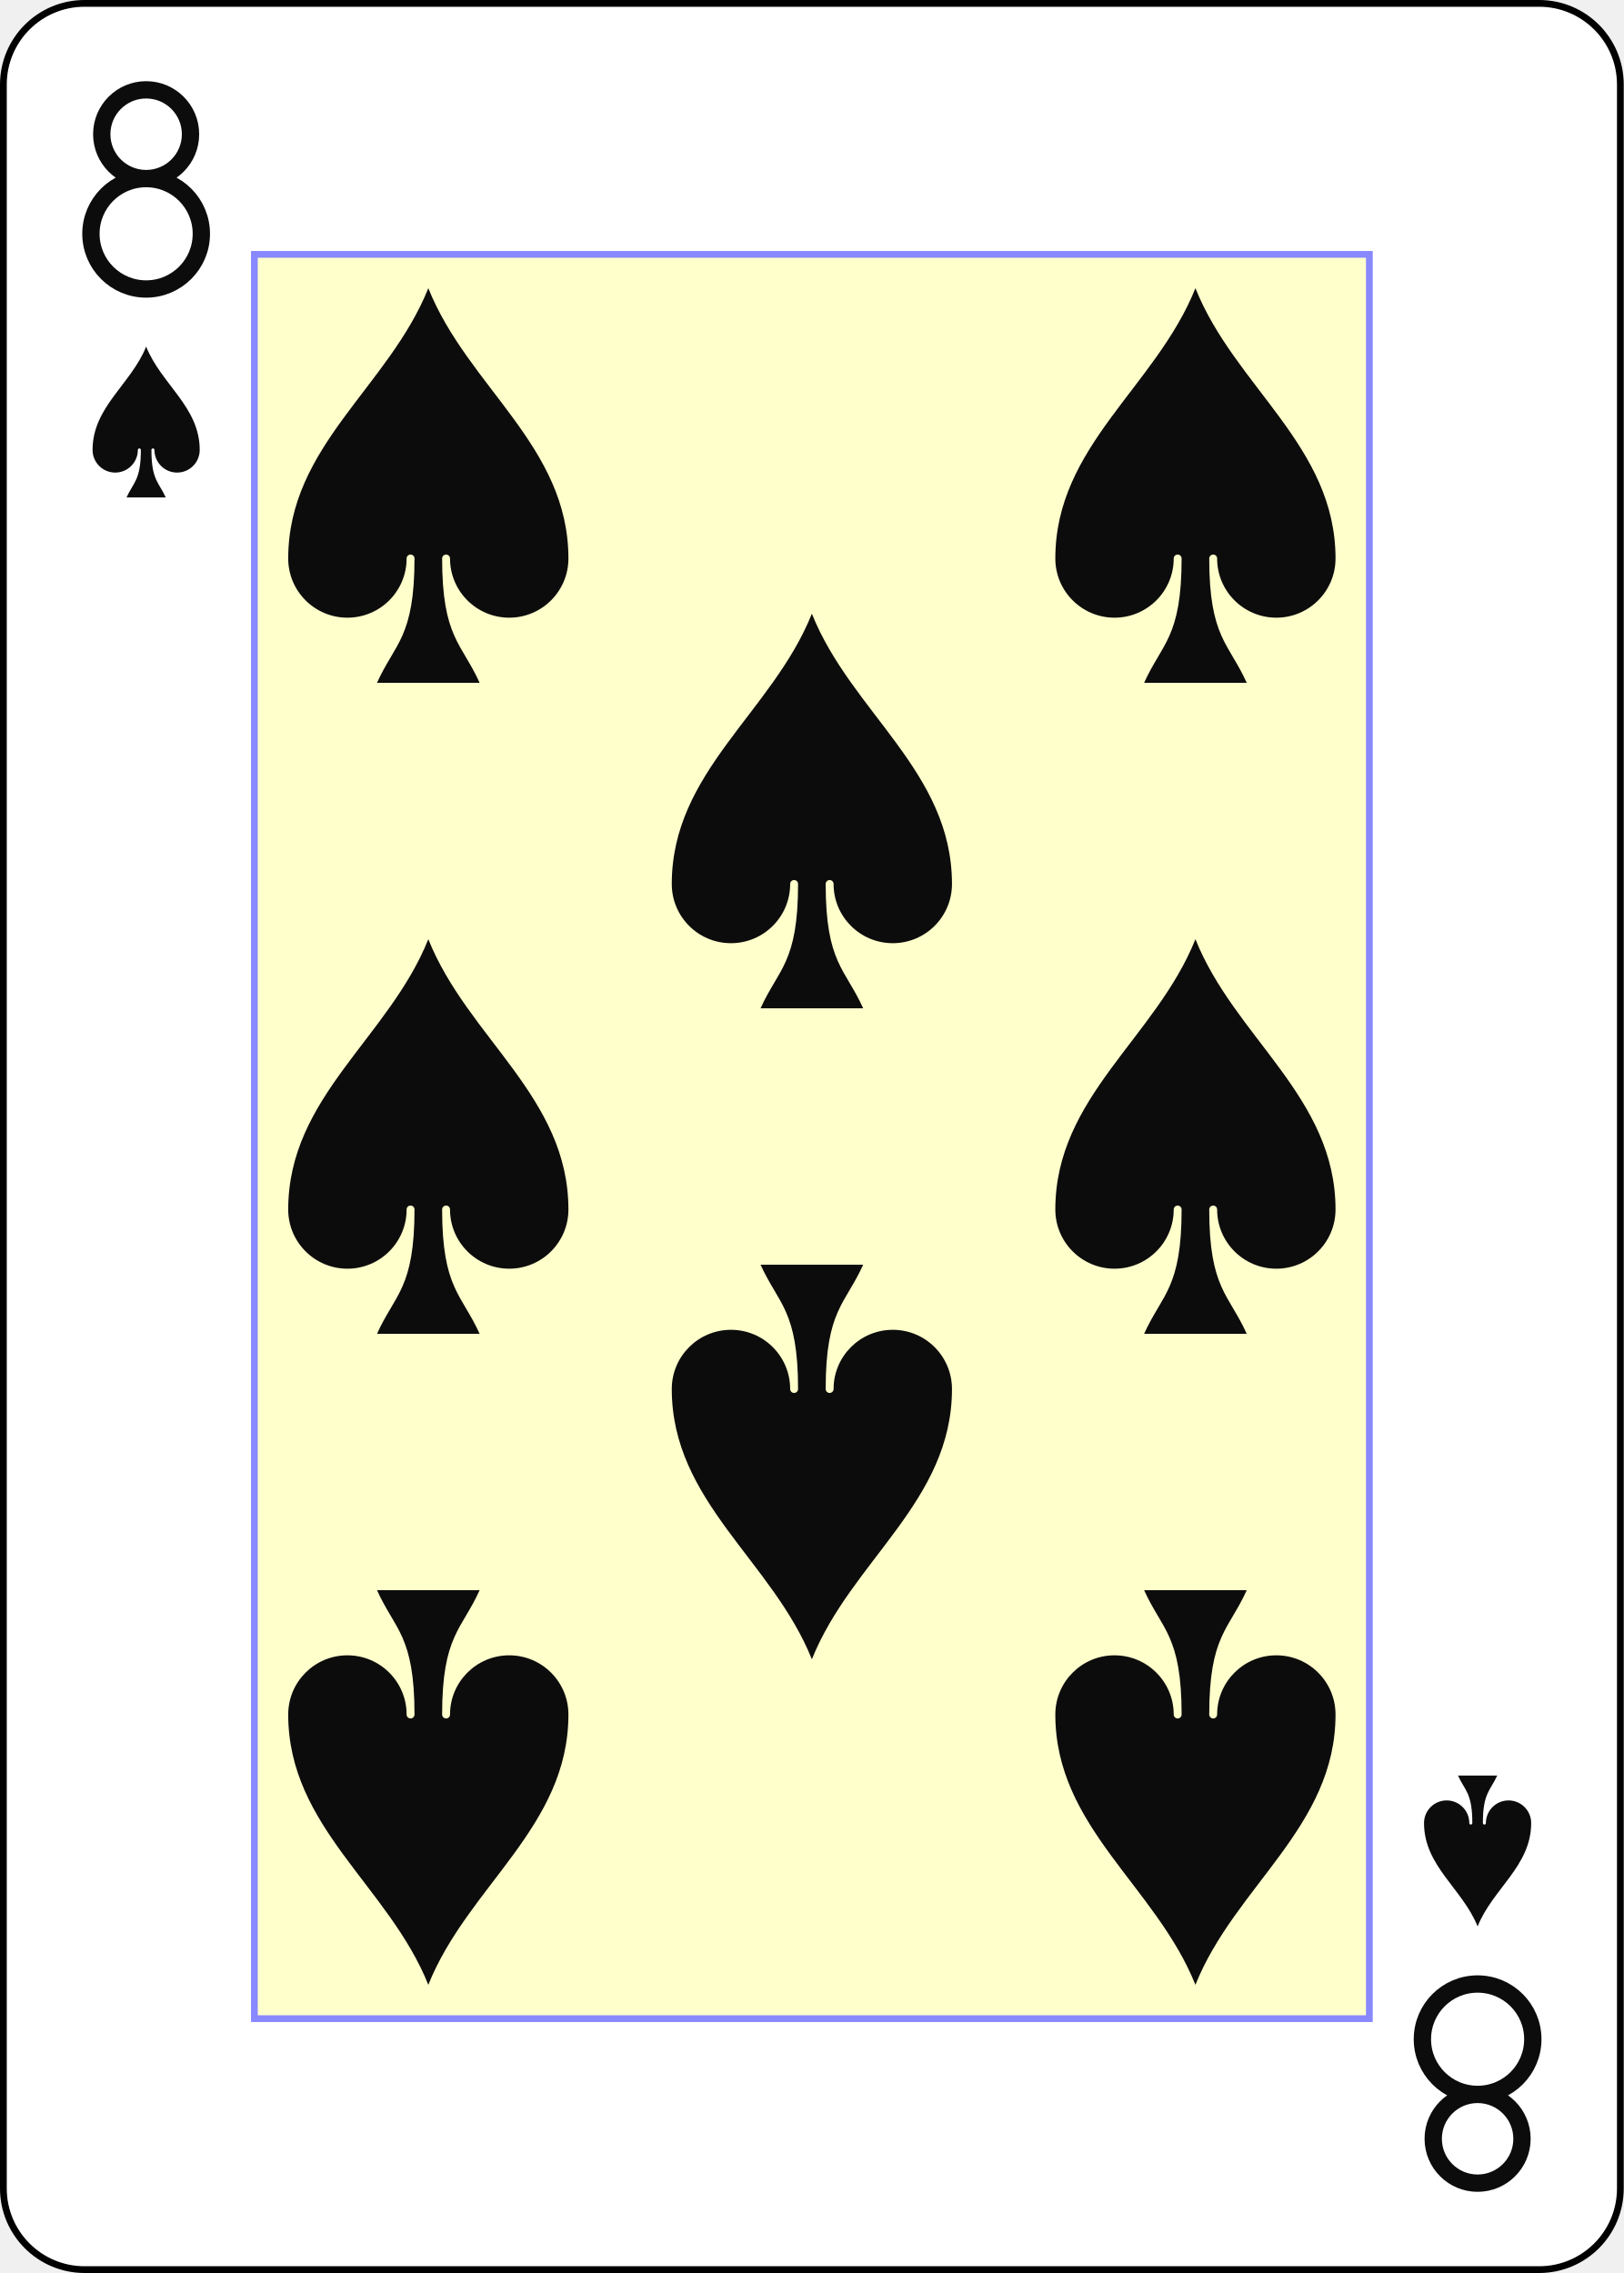
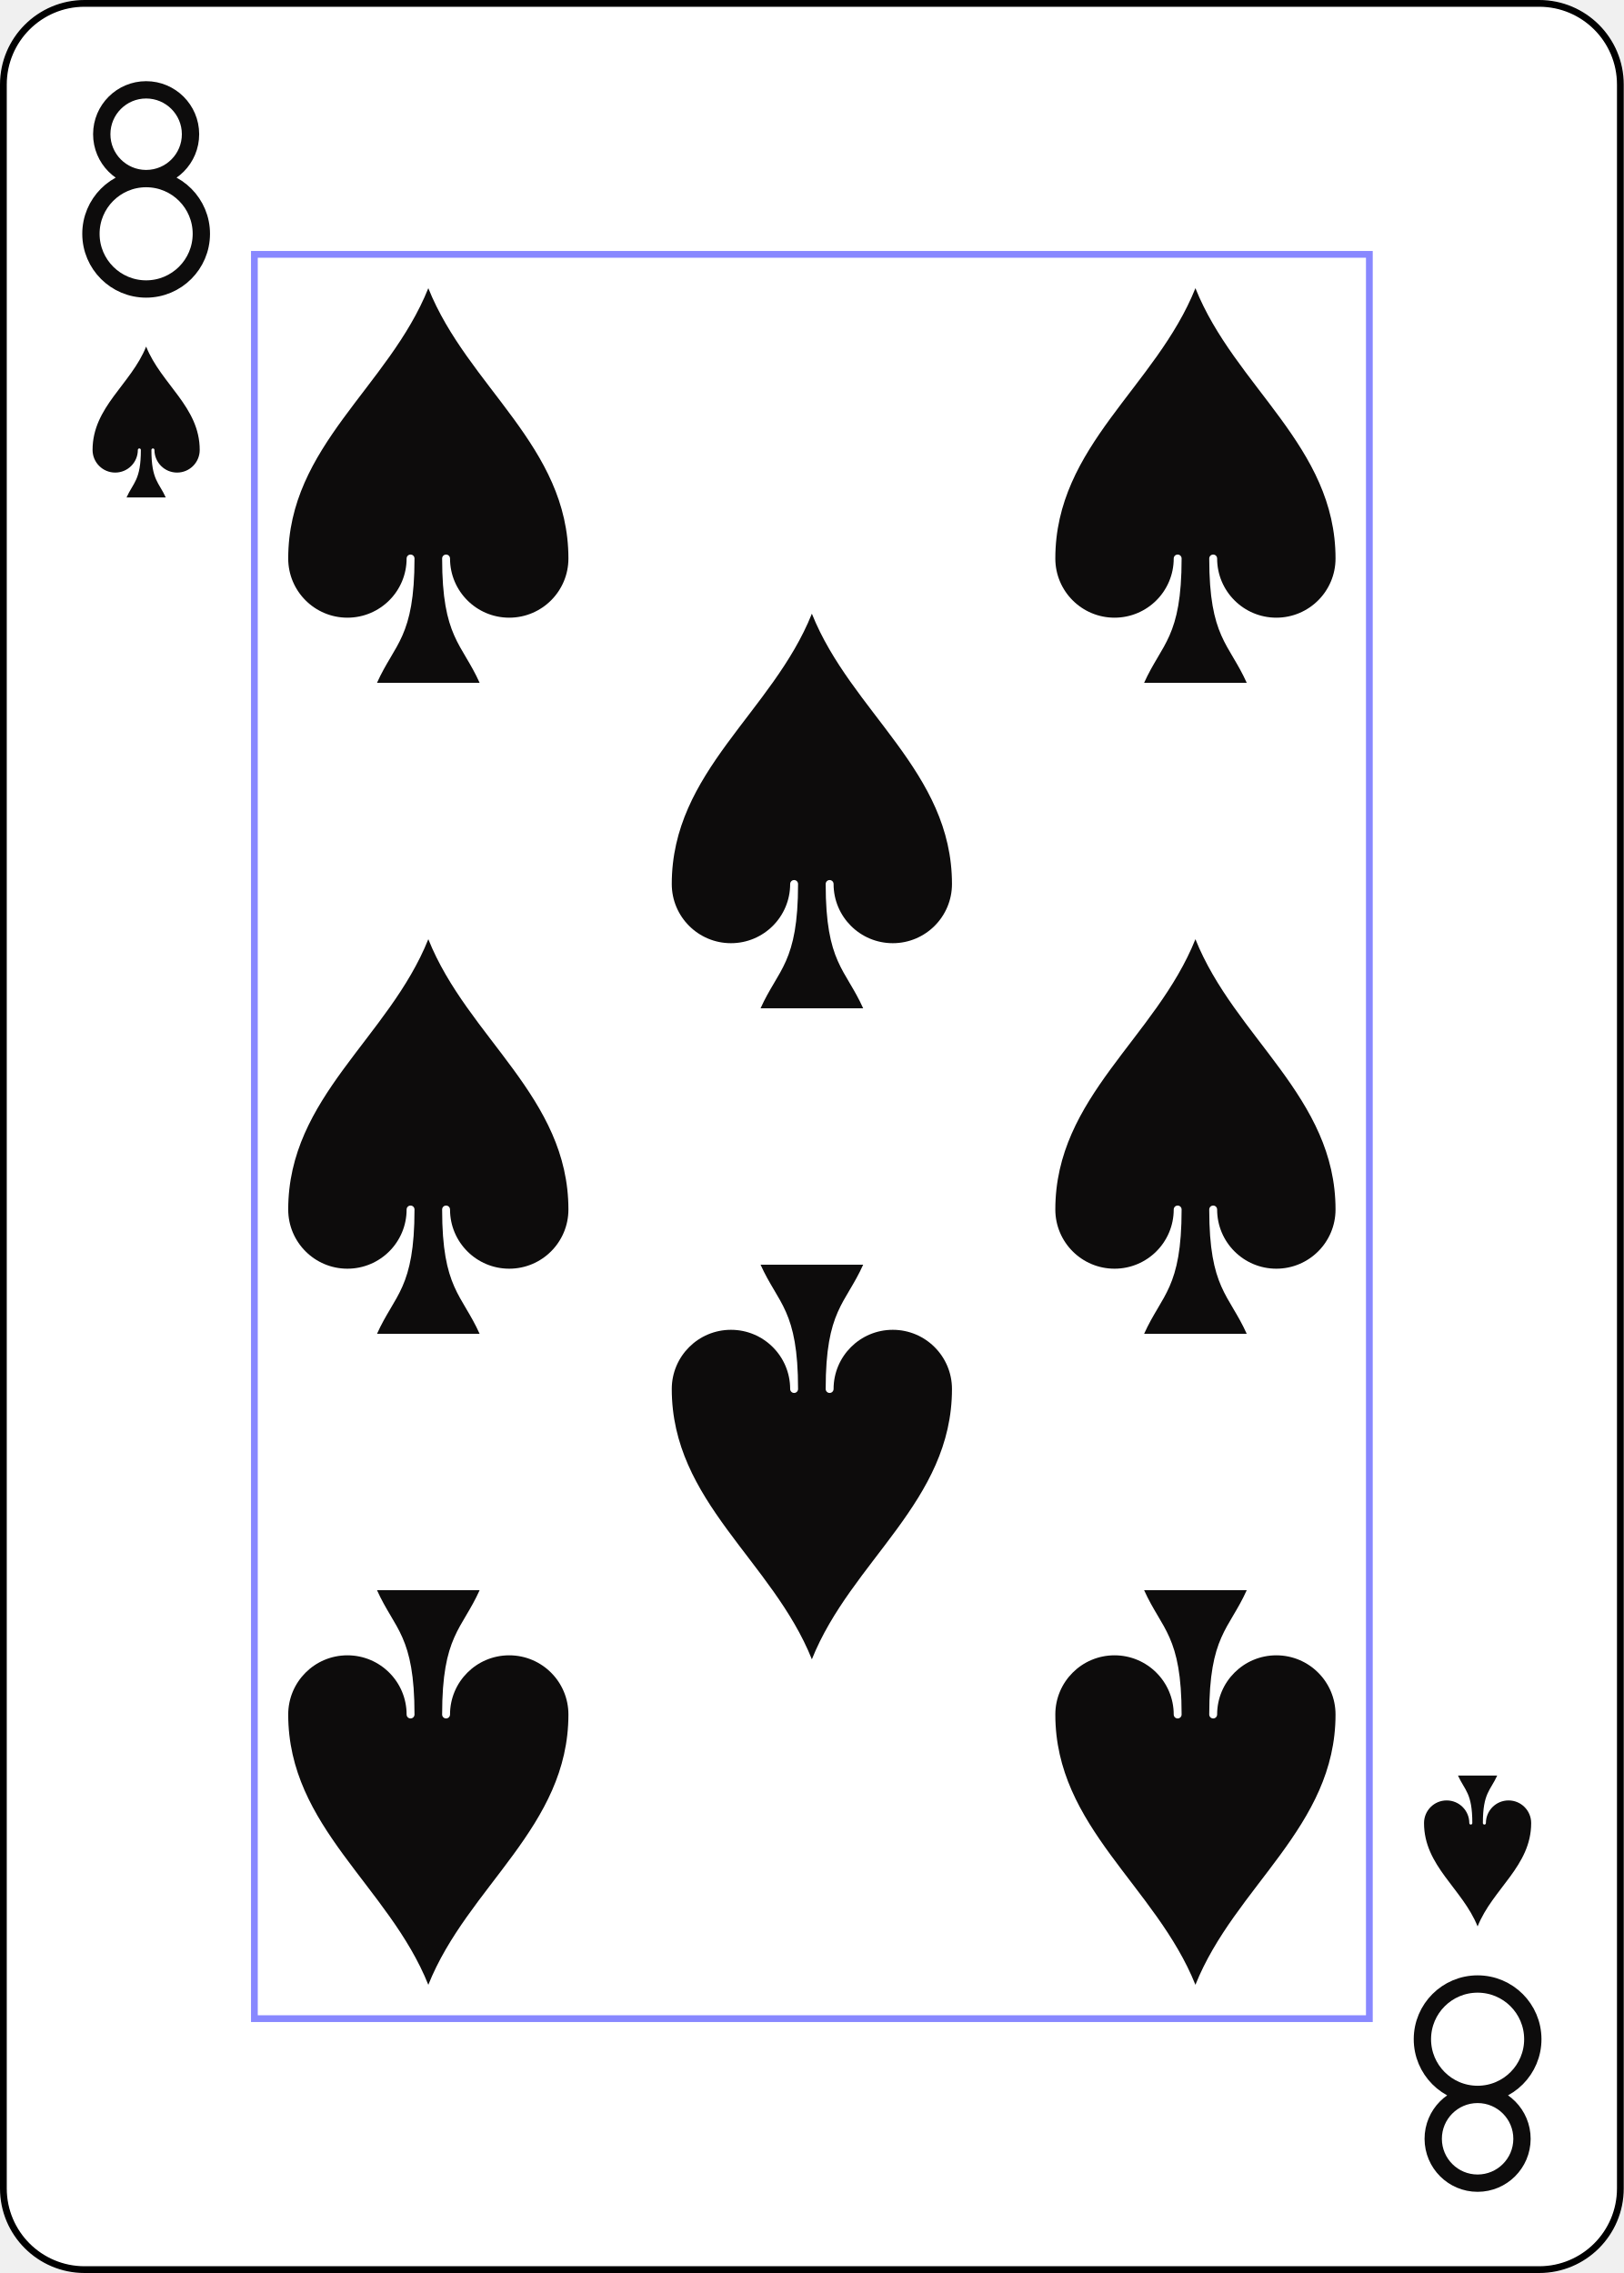
<svg xmlns="http://www.w3.org/2000/svg" xmlns:xlink="http://www.w3.org/1999/xlink" class="card" face="8S" height="3.5in" preserveAspectRatio="none" viewBox="-120 -168 240 336" width="2.5in">
  <defs>
    <symbol id="SS8" viewBox="-600 -600 1200 1200" preserveAspectRatio="xMinYMid">
      <path d="M0 -500C100 -250 355 -100 355 185A150 150 0 0 1 55 185A10 10 0 0 0 35 185C35 385 85 400 130 500L-130 500C-85 400 -35 385 -35 185A10 10 0 0 0 -55 185A150 150 0 0 1 -355 185C-355 -100 -100 -250 0 -500Z" fill="#0d0c0c" />
    </symbol>
    <symbol id="VS8" viewBox="-500 -500 1000 1000" preserveAspectRatio="xMinYMid">
      <path d="M-1 -50A205 205 0 1 1 1 -50L-1 -50A255 255 0 1 0 1 -50Z" stroke="#0d0c0c" stroke-width="80" stroke-linecap="square" stroke-miterlimit="1.5" fill="none" />
    </symbol>
    <rect id="XS8" width="164.8" height="260.8" x="-82.4" y="-130.4" />
  </defs>
  <rect width="239" height="335" x="-119.5" y="-167.5" rx="12" ry="12" fill="white" stroke="black" />
-   <use xlink:href="#XS8" width="164.8" height="260.8" stroke="#88f" fill="#FFC" />
+   <use xlink:href="#XS8" width="164.8" height="260.8" stroke="#88f" fill="white" />
  <use xlink:href="#VS8" height="32" width="32" x="-114.4" y="-156" />
  <use xlink:href="#SS8" height="26.769" width="26.769" x="-111.784" y="-119" />
  <use xlink:href="#SS8" height="70" width="70" x="-91.692" y="-131.234" />
  <use xlink:href="#SS8" height="70" width="70" x="21.692" y="-131.234" />
  <use xlink:href="#SS8" height="70" width="70" x="-35" y="-83.117" />
  <use xlink:href="#SS8" height="70" width="70" x="-91.692" y="-35" />
  <use xlink:href="#SS8" height="70" width="70" x="21.692" y="-35" />
  <g transform="rotate(180)">
    <use xlink:href="#VS8" height="32" width="32" x="-114.4" y="-156" />
    <use xlink:href="#SS8" height="26.769" width="26.769" x="-111.784" y="-119" />
    <use xlink:href="#SS8" height="70" width="70" x="-91.692" y="-131.234" />
    <use xlink:href="#SS8" height="70" width="70" x="21.692" y="-131.234" />
    <use xlink:href="#SS8" height="70" width="70" x="-35" y="-83.117" />
  </g>
</svg>
